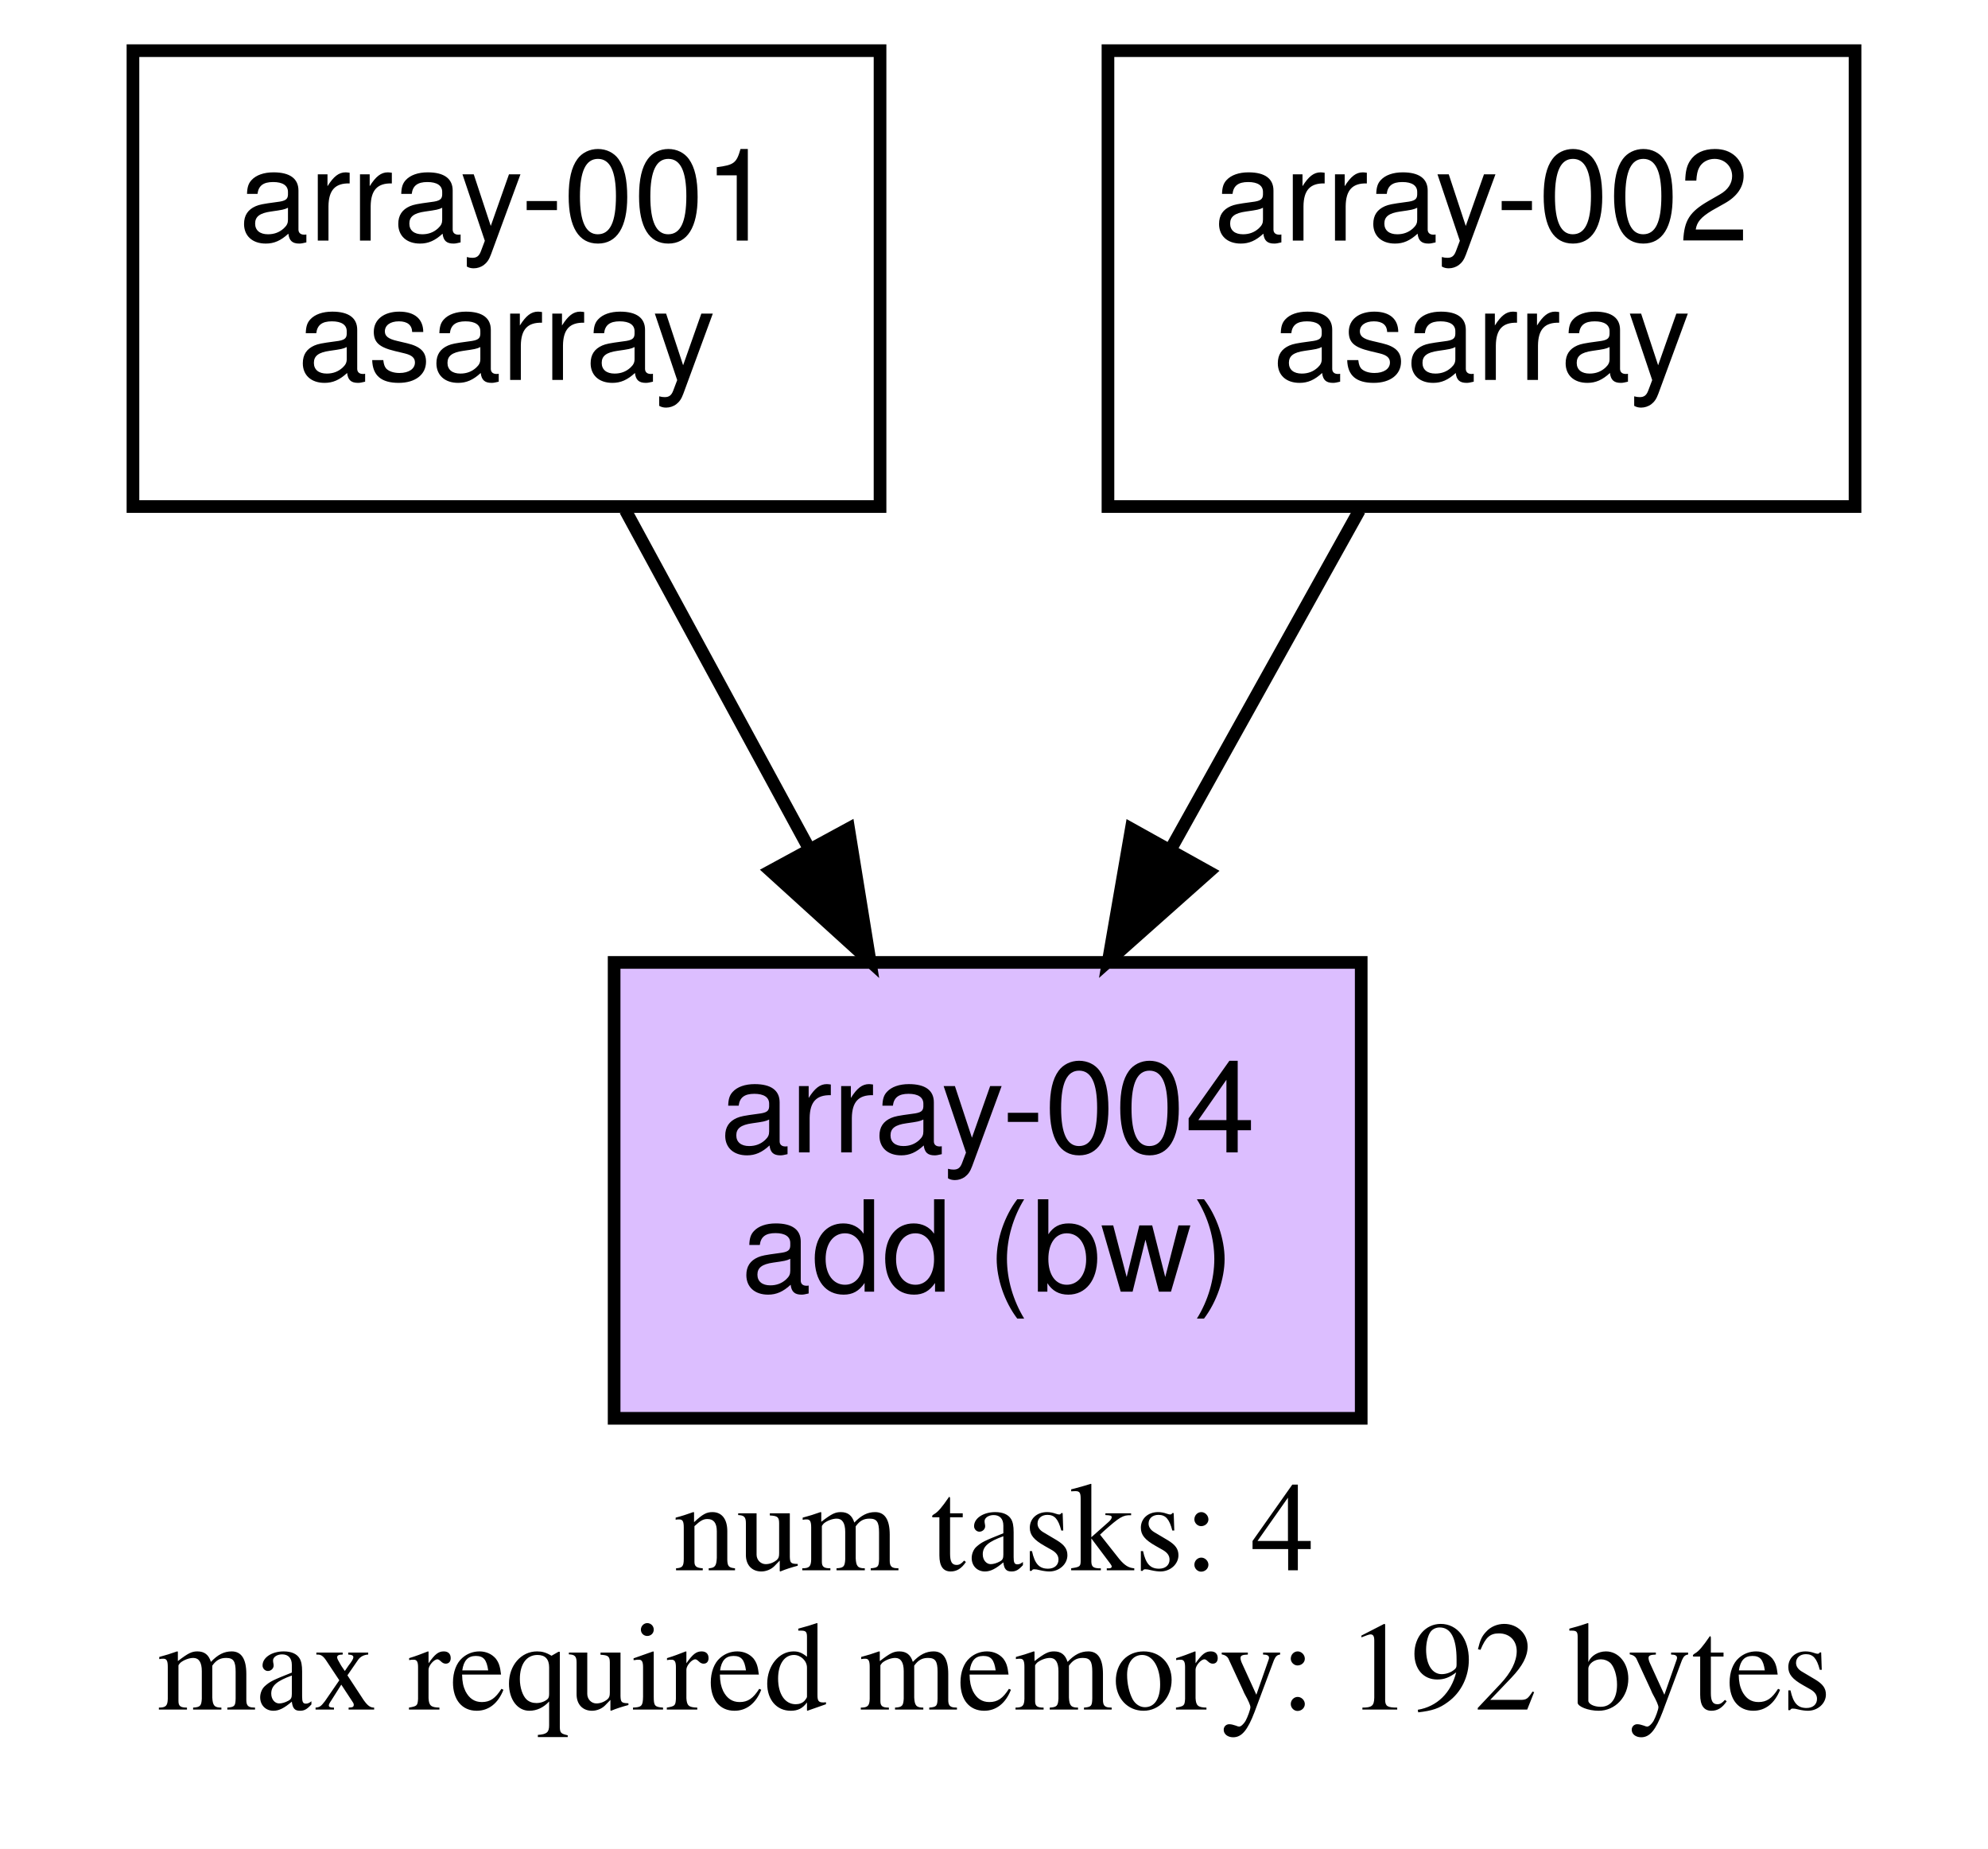
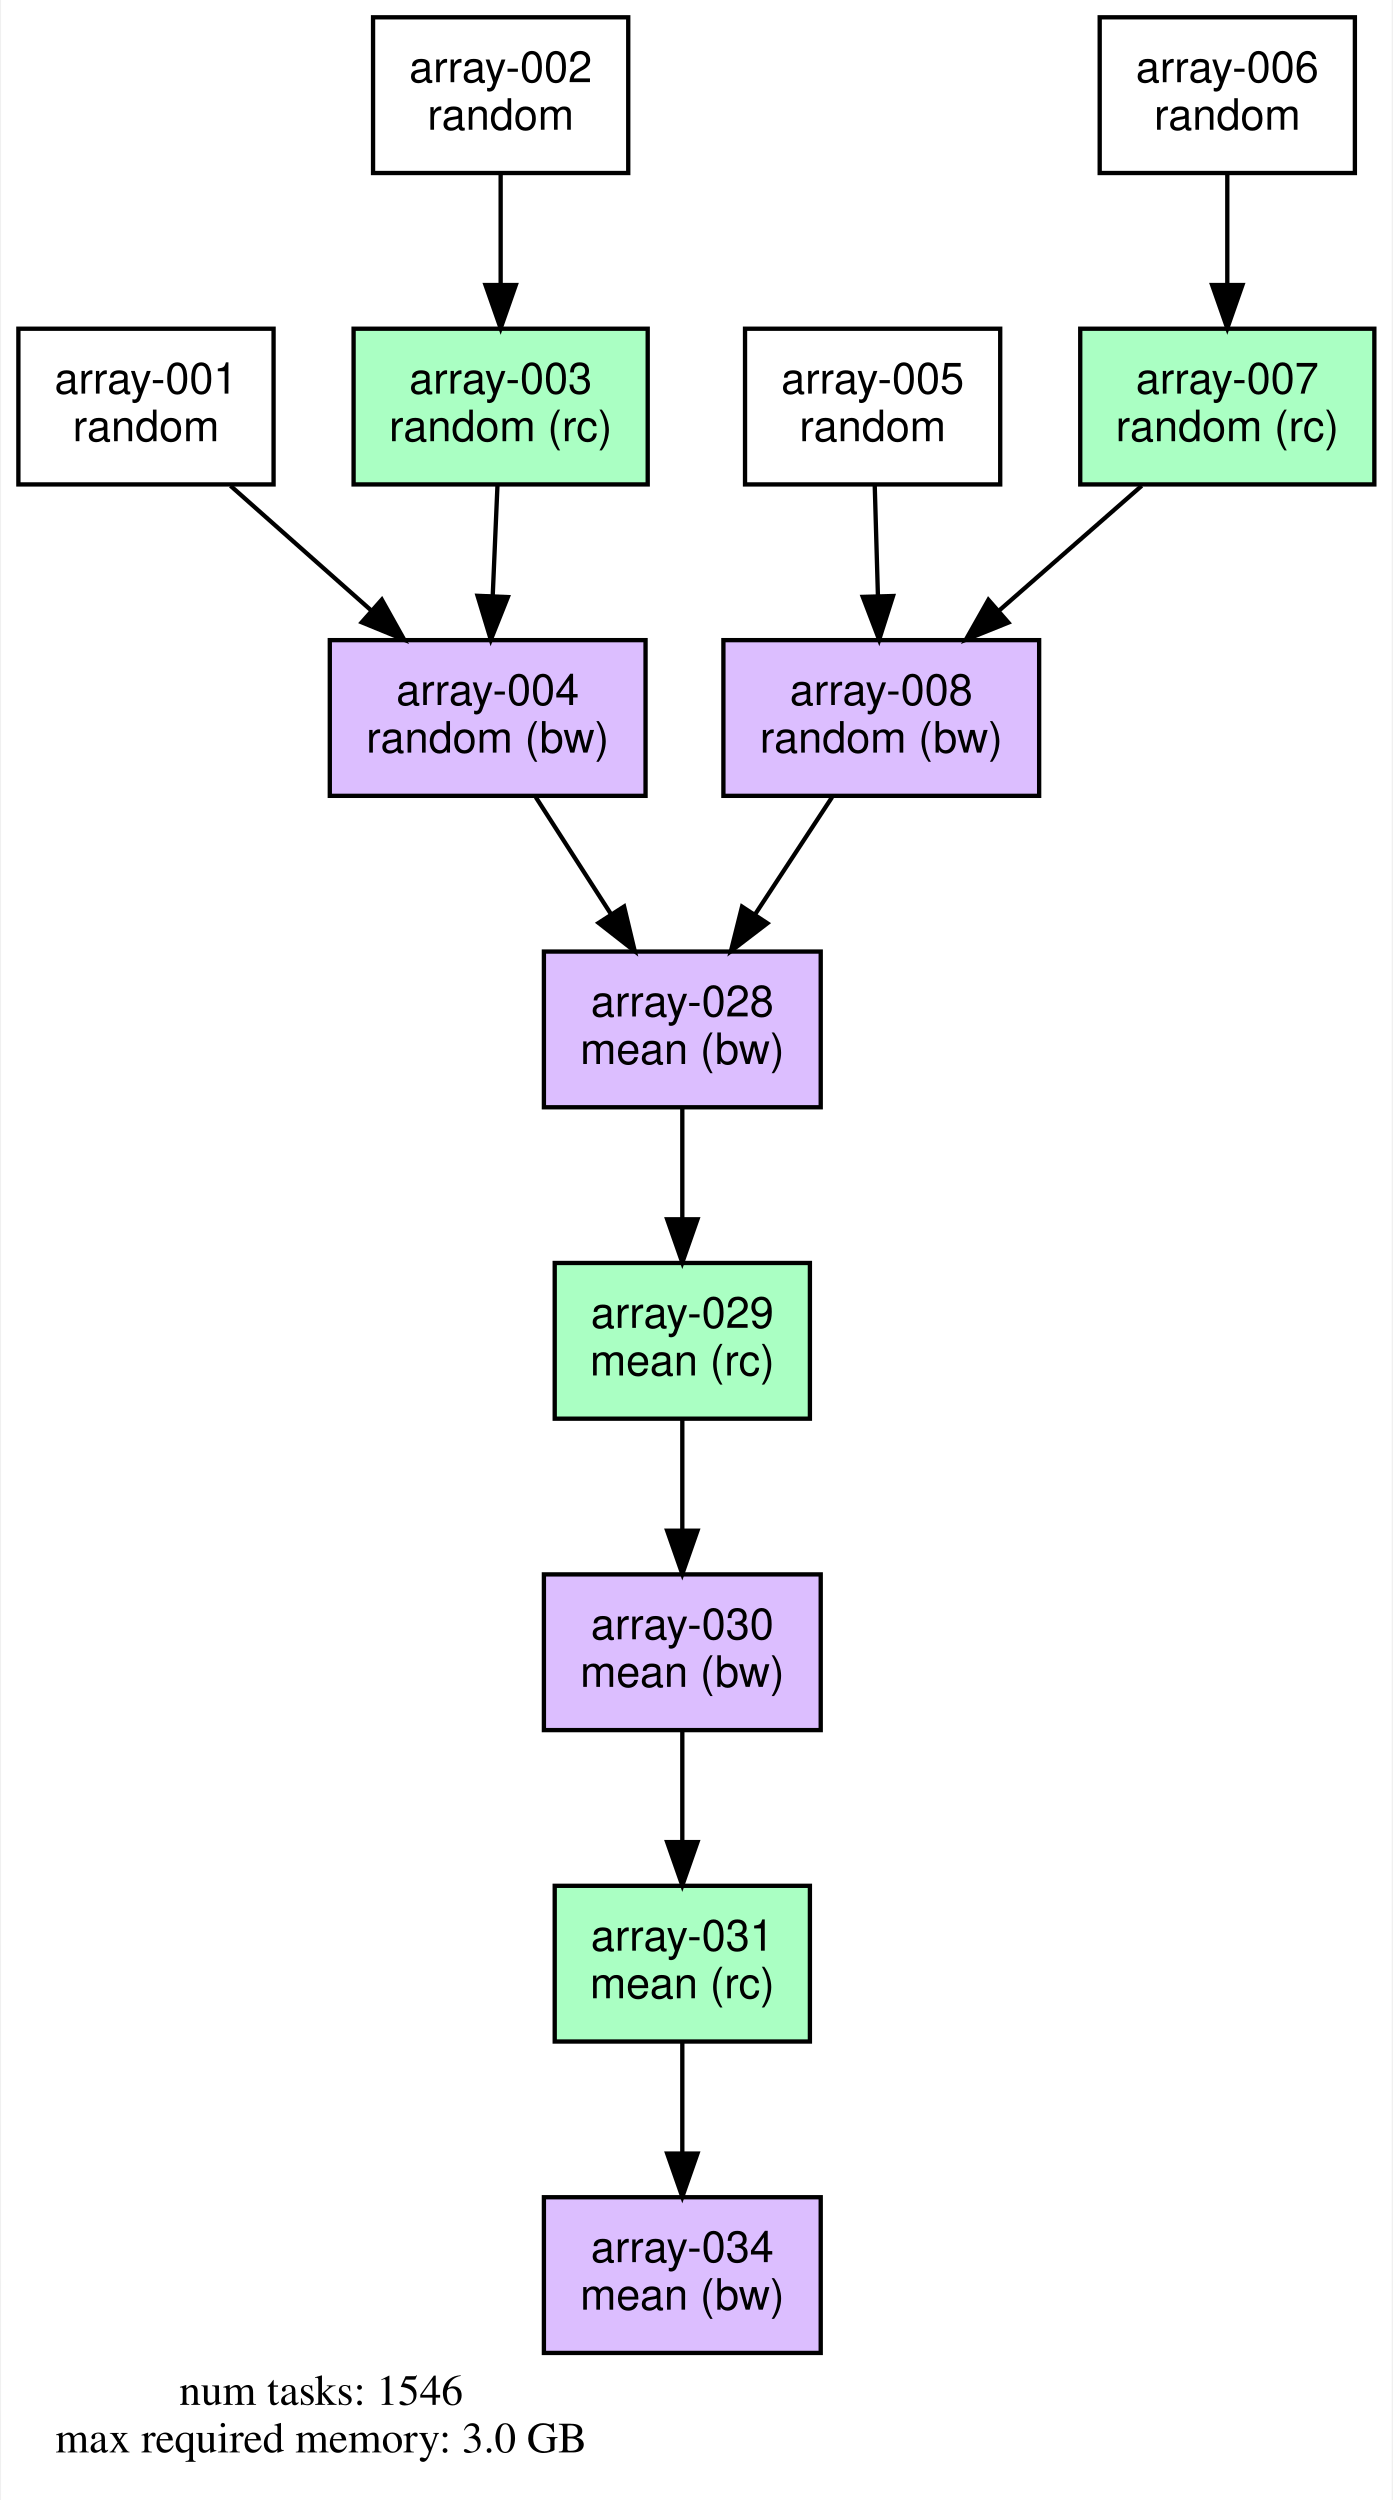
- <svg xmlns="http://www.w3.org/2000/svg" xmlns:xlink="http://www.w3.org/1999/xlink" width="157pt" height="146pt" viewBox="0.00 0.00 157.00 146.00">
-   <g id="graph0" class="graph" transform="scale(1 1) rotate(0) translate(4 142)">
-     <polygon fill="white" stroke="transparent" points="-4,4 -4,-142 153,-142 153,4 -4,4" />
-     <text text-anchor="middle" x="74.5" y="-18" font-family="Times,serif" font-size="10.00">num tasks: 4</text>
-     <text text-anchor="middle" x="74.5" y="-7" font-family="Times,serif" font-size="10.00">max required memory: 192 bytes</text>
+ <svg xmlns="http://www.w3.org/2000/svg" xmlns:xlink="http://www.w3.org/1999/xlink" width="322pt" height="578pt" viewBox="0.00 0.00 321.50 578.00">
+   <g id="graph0" class="graph" transform="scale(1 1) rotate(0) translate(4 574)">
+     <polygon fill="white" stroke="transparent" points="-4,4 -4,-574 317.5,-574 317.5,4 -4,4" />
+     <text text-anchor="middle" x="70" y="-18" font-family="Times,serif" font-size="10.00">num tasks: 1546</text>
+     <text text-anchor="middle" x="70" y="-7" font-family="Times,serif" font-size="10.00">max required memory: 3.0 GB</text>
    <g id="node1" class="node">
      <g id="a_node1">
-         <a xlink:title="shape: (3, 3)&#10;chunks: (2, 2)&#10;dtype: int64&#10;chunk memory: 32 bytes&#10;&#10;calls: &lt;module&gt; -&gt; asarray&#10;line: 2 in &lt;module&gt;">
-           <polygon fill="none" stroke="black" points="65.5,-138 6.5,-138 6.5,-102 65.5,-102 65.5,-138" />
-           <text text-anchor="middle" x="36" y="-123" font-family="Helvetica,sans-Serif" font-size="10.00">array-001</text>
-           <text text-anchor="middle" x="36" y="-112" font-family="Helvetica,sans-Serif" font-size="10.00">asarray </text>
+         <a xlink:title="shape: (5000, 1, 987, 1920)&#10;chunks: (10, 1, 987, 1920)&#10;dtype: float64&#10;chunk memory: 151.6 MB&#10;&#10;calls: &lt;module&gt; -&gt; random -&gt; map_direct -&gt; empty -&gt; full&#10;line: 3 in &lt;module&gt;">
+           <polygon fill="none" stroke="black" points="59,-498 0,-498 0,-462 59,-462 59,-498" />
+           <text text-anchor="middle" x="29.5" y="-483" font-family="Helvetica,sans-Serif" font-size="10.00">array-001</text>
+           <text text-anchor="middle" x="29.5" y="-472" font-family="Helvetica,sans-Serif" font-size="10.00">random </text>
+         </a>
+       </g>
+     </g>
+     <g id="node4" class="node">
+       <g id="a_node4">
+         <a xlink:title="shape: (5000, 1, 987, 1920)&#10;chunks: (10, 1, 987, 1920)&#10;dtype: float64&#10;chunk memory: 151.6 MB&#10;&#10;task memory: 606.4 MB&#10;tasks: 500&#10;calls: &lt;module&gt; -&gt; random -&gt; map_direct -&gt; map_blocks -&gt; _map_blocks -&gt; blockwise&#10;line: 3 in &lt;module&gt;">
+           <polygon fill="#dcbeff" stroke="black" points="145,-426 72,-426 72,-390 145,-390 145,-426" />
+           <text text-anchor="middle" x="108.5" y="-411" font-family="Helvetica,sans-Serif" font-size="10.00">array-004</text>
+           <text text-anchor="middle" x="108.5" y="-400" font-family="Helvetica,sans-Serif" font-size="10.00">random (bw)</text>
+         </a>
+       </g>
+     </g>
+     <g id="edge1" class="edge">
+       <path fill="none" stroke="black" d="M49.03,-461.7C58.88,-452.97 70.99,-442.24 81.7,-432.75" />
+       <polygon fill="black" stroke="black" points="84.03,-435.36 89.2,-426.1 79.39,-430.12 84.03,-435.36" />
+     </g>
+     <g id="node2" class="node">
+       <g id="a_node2">
+         <a xlink:title="shape: (500, 1, 1, 1)&#10;chunks: (500, 1, 1, 1)&#10;dtype: int32&#10;chunk memory: 2.0 KB&#10;&#10;calls: &lt;module&gt; -&gt; random -&gt; map_direct -&gt; map_blocks -&gt; asarray&#10;line: 3 in &lt;module&gt;">
+           <polygon fill="none" stroke="black" points="141,-570 82,-570 82,-534 141,-534 141,-570" />
+           <text text-anchor="middle" x="111.5" y="-555" font-family="Helvetica,sans-Serif" font-size="10.00">array-002</text>
+           <text text-anchor="middle" x="111.5" y="-544" font-family="Helvetica,sans-Serif" font-size="10.00">random </text>
        </a>
      </g>
    </g>
    <g id="node3" class="node">
      <g id="a_node3">
-         <a xlink:title="shape: (3, 3)&#10;chunks: (2, 2)&#10;dtype: int64&#10;chunk memory: 32 bytes&#10;&#10;task memory: 192 bytes&#10;tasks: 4&#10;calls: &lt;module&gt; -&gt; add -&gt; elemwise -&gt; blockwise&#10;line: 1 in &lt;module&gt;">
-           <polygon fill="#dcbeff" stroke="black" points="103.5,-66 44.5,-66 44.5,-30 103.5,-30 103.5,-66" />
-           <text text-anchor="middle" x="74" y="-51" font-family="Helvetica,sans-Serif" font-size="10.00">array-004</text>
-           <text text-anchor="middle" x="74" y="-40" font-family="Helvetica,sans-Serif" font-size="10.00">add (bw)</text>
-         </a>
-       </g>
-     </g>
-     <g id="edge1" class="edge">
-       <path fill="none" stroke="black" d="M45.39,-101.7C49.76,-93.64 55.06,-83.89 59.9,-74.98" />
-       <polygon fill="black" stroke="black" points="63.02,-76.56 64.71,-66.1 56.87,-73.22 63.02,-76.56" />
-     </g>
-     <g id="node2" class="node">
-       <g id="a_node2">
-         <a xlink:title="shape: (3, 3)&#10;chunks: (2, 2)&#10;dtype: int64&#10;chunk memory: 32 bytes&#10;&#10;calls: &lt;module&gt; -&gt; asarray&#10;line: 1 in &lt;module&gt;">
-           <polygon fill="none" stroke="black" points="142.5,-138 83.5,-138 83.5,-102 142.5,-102 142.5,-138" />
-           <text text-anchor="middle" x="113" y="-123" font-family="Helvetica,sans-Serif" font-size="10.00">array-002</text>
-           <text text-anchor="middle" x="113" y="-112" font-family="Helvetica,sans-Serif" font-size="10.00">asarray </text>
+         <a xlink:title="shape: (500, 1, 1, 1)&#10;chunks: (1, 1, 1, 1)&#10;dtype: int32&#10;chunk memory: 4 bytes&#10;&#10;task memory: 3.0 GB&#10;tasks: 1&#10;calls: &lt;module&gt; -&gt; random -&gt; map_direct -&gt; map_blocks -&gt; rechunk&#10;line: 3 in &lt;module&gt;">
+           <polygon fill="#aaffc3" stroke="black" points="145.5,-498 77.5,-498 77.5,-462 145.5,-462 145.5,-498" />
+           <text text-anchor="middle" x="111.5" y="-483" font-family="Helvetica,sans-Serif" font-size="10.00">array-003</text>
+           <text text-anchor="middle" x="111.5" y="-472" font-family="Helvetica,sans-Serif" font-size="10.00">random (rc)</text>
        </a>
      </g>
    </g>
    <g id="edge2" class="edge">
-       <path fill="none" stroke="black" d="M103.36,-101.7C98.87,-93.64 93.44,-83.89 88.48,-74.98" />
-       <polygon fill="black" stroke="black" points="91.45,-73.14 83.53,-66.1 85.34,-76.54 91.45,-73.14" />
+       <path fill="none" stroke="black" d="M111.5,-533.7C111.5,-525.98 111.5,-516.71 111.5,-508.11" />
+       <polygon fill="black" stroke="black" points="115,-508.1 111.5,-498.1 108,-508.1 115,-508.1" />
+     </g>
+     <g id="edge3" class="edge">
+       <path fill="none" stroke="black" d="M110.76,-461.7C110.43,-453.98 110.03,-444.71 109.66,-436.11" />
+       <polygon fill="black" stroke="black" points="113.16,-435.95 109.23,-426.1 106.16,-436.25 113.16,-435.95" />
+     </g>
+     <g id="node9" class="node">
+       <g id="a_node9">
+         <a xlink:title="shape: (500, 1, 987, 1920)&#10;chunks: (1, 1, 987, 1920)&#10;dtype: [('n', '&lt;i8'), ('total', '&lt;f8')]&#10;chunk memory: 30.3 MB&#10;&#10;task memory: 909.6 MB&#10;tasks: 500&#10;calls: &lt;module&gt; -&gt; mean -&gt; reduce -&gt; reduce -&gt; mean -&gt; f -&gt; mean -&gt; reduction -&gt; blockwise&#10;line: 379 in f">
+           <polygon fill="#dcbeff" stroke="black" points="185.5,-354 121.5,-354 121.5,-318 185.5,-318 185.5,-354" />
+           <text text-anchor="middle" x="153.5" y="-339" font-family="Helvetica,sans-Serif" font-size="10.00">array-028</text>
+           <text text-anchor="middle" x="153.5" y="-328" font-family="Helvetica,sans-Serif" font-size="10.00">mean (bw)</text>
+         </a>
+       </g>
+     </g>
+     <g id="edge4" class="edge">
+       <path fill="none" stroke="black" d="M119.62,-389.7C124.86,-381.56 131.2,-371.69 136.98,-362.7" />
+       <polygon fill="black" stroke="black" points="140.04,-364.41 142.5,-354.1 134.15,-360.62 140.04,-364.41" />
+     </g>
+     <g id="node5" class="node">
+       <g id="a_node5">
+         <a xlink:title="shape: (5000, 1, 987, 1920)&#10;chunks: (10, 1, 987, 1920)&#10;dtype: float64&#10;chunk memory: 151.6 MB&#10;&#10;calls: &lt;module&gt; -&gt; random -&gt; map_direct -&gt; empty -&gt; full&#10;line: 8 in &lt;module&gt;">
+           <polygon fill="none" stroke="black" points="227,-498 168,-498 168,-462 227,-462 227,-498" />
+           <text text-anchor="middle" x="197.5" y="-483" font-family="Helvetica,sans-Serif" font-size="10.00">array-005</text>
+           <text text-anchor="middle" x="197.5" y="-472" font-family="Helvetica,sans-Serif" font-size="10.00">random </text>
+         </a>
+       </g>
+     </g>
+     <g id="node8" class="node">
+       <g id="a_node8">
+         <a xlink:title="shape: (5000, 1, 987, 1920)&#10;chunks: (10, 1, 987, 1920)&#10;dtype: float64&#10;chunk memory: 151.6 MB&#10;&#10;task memory: 606.4 MB&#10;tasks: 500&#10;calls: &lt;module&gt; -&gt; random -&gt; map_direct -&gt; map_blocks -&gt; _map_blocks -&gt; blockwise&#10;line: 8 in &lt;module&gt;">
+           <polygon fill="#dcbeff" stroke="black" points="236,-426 163,-426 163,-390 236,-390 236,-426" />
+           <text text-anchor="middle" x="199.5" y="-411" font-family="Helvetica,sans-Serif" font-size="10.00">array-008</text>
+           <text text-anchor="middle" x="199.5" y="-400" font-family="Helvetica,sans-Serif" font-size="10.00">random (bw)</text>
+         </a>
+       </g>
+     </g>
+     <g id="edge5" class="edge">
+       <path fill="none" stroke="black" d="M197.99,-461.7C198.21,-453.98 198.48,-444.71 198.73,-436.11" />
+       <polygon fill="black" stroke="black" points="202.22,-436.2 199.01,-426.1 195.23,-436 202.22,-436.2" />
+     </g>
+     <g id="node6" class="node">
+       <g id="a_node6">
+         <a xlink:title="shape: (500, 1, 1, 1)&#10;chunks: (500, 1, 1, 1)&#10;dtype: int32&#10;chunk memory: 2.0 KB&#10;&#10;calls: &lt;module&gt; -&gt; random -&gt; map_direct -&gt; map_blocks -&gt; asarray&#10;line: 8 in &lt;module&gt;">
+           <polygon fill="none" stroke="black" points="309,-570 250,-570 250,-534 309,-534 309,-570" />
+           <text text-anchor="middle" x="279.5" y="-555" font-family="Helvetica,sans-Serif" font-size="10.00">array-006</text>
+           <text text-anchor="middle" x="279.5" y="-544" font-family="Helvetica,sans-Serif" font-size="10.00">random </text>
+         </a>
+       </g>
+     </g>
+     <g id="node7" class="node">
+       <g id="a_node7">
+         <a xlink:title="shape: (500, 1, 1, 1)&#10;chunks: (1, 1, 1, 1)&#10;dtype: int32&#10;chunk memory: 4 bytes&#10;&#10;task memory: 3.0 GB&#10;tasks: 1&#10;calls: &lt;module&gt; -&gt; random -&gt; map_direct -&gt; map_blocks -&gt; rechunk&#10;line: 8 in &lt;module&gt;">
+           <polygon fill="#aaffc3" stroke="black" points="313.5,-498 245.5,-498 245.5,-462 313.5,-462 313.5,-498" />
+           <text text-anchor="middle" x="279.5" y="-483" font-family="Helvetica,sans-Serif" font-size="10.00">array-007</text>
+           <text text-anchor="middle" x="279.5" y="-472" font-family="Helvetica,sans-Serif" font-size="10.00">random (rc)</text>
+         </a>
+       </g>
+     </g>
+     <g id="edge6" class="edge">
+       <path fill="none" stroke="black" d="M279.5,-533.7C279.5,-525.98 279.5,-516.71 279.5,-508.11" />
+       <polygon fill="black" stroke="black" points="283,-508.1 279.5,-498.1 276,-508.1 283,-508.1" />
+     </g>
+     <g id="edge7" class="edge">
+       <path fill="none" stroke="black" d="M259.72,-461.7C249.75,-452.97 237.49,-442.24 226.64,-432.75" />
+       <polygon fill="black" stroke="black" points="228.88,-430.06 219.05,-426.1 224.27,-435.32 228.88,-430.06" />
+     </g>
+     <g id="edge8" class="edge">
+       <path fill="none" stroke="black" d="M188.13,-389.7C182.78,-381.56 176.3,-371.69 170.39,-362.7" />
+       <polygon fill="black" stroke="black" points="173.16,-360.54 164.74,-354.1 167.31,-364.38 173.16,-360.54" />
+     </g>
+     <g id="node10" class="node">
+       <g id="a_node10">
+         <a xlink:title="shape: (500, 1, 987, 1920)&#10;chunks: (24, 1, 987, 1920)&#10;dtype: [('n', '&lt;i8'), ('total', '&lt;f8')]&#10;chunk memory: 727.7 MB&#10;&#10;task memory: 3.0 GB&#10;tasks: 21&#10;calls: &lt;module&gt; -&gt; mean -&gt; reduce -&gt; reduce -&gt; mean -&gt; f -&gt; mean -&gt; reduction -&gt; rechunk&#10;line: 379 in f">
+           <polygon fill="#aaffc3" stroke="black" points="183,-282 124,-282 124,-246 183,-246 183,-282" />
+           <text text-anchor="middle" x="153.5" y="-267" font-family="Helvetica,sans-Serif" font-size="10.00">array-029</text>
+           <text text-anchor="middle" x="153.5" y="-256" font-family="Helvetica,sans-Serif" font-size="10.00">mean (rc)</text>
+         </a>
+       </g>
+     </g>
+     <g id="edge9" class="edge">
+       <path fill="none" stroke="black" d="M153.5,-317.7C153.5,-309.98 153.5,-300.71 153.5,-292.11" />
+       <polygon fill="black" stroke="black" points="157,-292.1 153.5,-282.1 150,-292.1 157,-292.1" />
+     </g>
+     <g id="node11" class="node">
+       <g id="a_node11">
+         <a xlink:title="shape: (21, 1, 987, 1920)&#10;chunks: (1, 1, 987, 1920)&#10;dtype: [('n', '&lt;i8'), ('total', '&lt;f8')]&#10;chunk memory: 30.3 MB&#10;&#10;task memory: 1.5 GB&#10;tasks: 21&#10;calls: &lt;module&gt; -&gt; mean -&gt; reduce -&gt; reduce -&gt; mean -&gt; f -&gt; mean -&gt; reduction -&gt; blockwise&#10;line: 379 in f">
+           <polygon fill="#dcbeff" stroke="black" points="185.5,-210 121.5,-210 121.5,-174 185.5,-174 185.5,-210" />
+           <text text-anchor="middle" x="153.5" y="-195" font-family="Helvetica,sans-Serif" font-size="10.00">array-030</text>
+           <text text-anchor="middle" x="153.5" y="-184" font-family="Helvetica,sans-Serif" font-size="10.00">mean (bw)</text>
+         </a>
+       </g>
+     </g>
+     <g id="edge10" class="edge">
+       <path fill="none" stroke="black" d="M153.5,-245.7C153.5,-237.98 153.5,-228.71 153.5,-220.11" />
+       <polygon fill="black" stroke="black" points="157,-220.1 153.5,-210.1 150,-220.1 157,-220.1" />
+     </g>
+     <g id="node12" class="node">
+       <g id="a_node12">
+         <a xlink:title="shape: (21, 1, 987, 1920)&#10;chunks: (21, 1, 987, 1920)&#10;dtype: [('n', '&lt;i8'), ('total', '&lt;f8')]&#10;chunk memory: 636.7 MB&#10;&#10;task memory: 3.0 GB&#10;tasks: 1&#10;calls: &lt;module&gt; -&gt; mean -&gt; reduce -&gt; reduce -&gt; mean -&gt; f -&gt; mean -&gt; reduction -&gt; rechunk&#10;line: 379 in f">
+           <polygon fill="#aaffc3" stroke="black" points="183,-138 124,-138 124,-102 183,-102 183,-138" />
+           <text text-anchor="middle" x="153.5" y="-123" font-family="Helvetica,sans-Serif" font-size="10.00">array-031</text>
+           <text text-anchor="middle" x="153.5" y="-112" font-family="Helvetica,sans-Serif" font-size="10.00">mean (rc)</text>
+         </a>
+       </g>
+     </g>
+     <g id="edge11" class="edge">
+       <path fill="none" stroke="black" d="M153.5,-173.7C153.5,-165.98 153.5,-156.71 153.5,-148.11" />
+       <polygon fill="black" stroke="black" points="157,-148.1 153.5,-138.1 150,-148.1 157,-148.1" />
+     </g>
+     <g id="node13" class="node">
+       <g id="a_node13">
+         <a xlink:title="shape: (1, 987, 1920)&#10;chunks: (1, 987, 1920)&#10;dtype: float64&#10;chunk memory: 15.2 MB&#10;&#10;task memory: 1.3 GB&#10;tasks: 1&#10;calls: reduce -&gt; reduce -&gt; mean -&gt; f -&gt; mean -&gt; reduction -&gt; squeeze -&gt; map_blocks -&gt; _map_blocks -&gt; blockwise&#10;line: 379 in f">
+           <polygon fill="#dcbeff" stroke="black" points="185.5,-66 121.5,-66 121.5,-30 185.5,-30 185.5,-66" />
+           <text text-anchor="middle" x="153.5" y="-51" font-family="Helvetica,sans-Serif" font-size="10.00">array-034</text>
+           <text text-anchor="middle" x="153.5" y="-40" font-family="Helvetica,sans-Serif" font-size="10.00">mean (bw)</text>
+         </a>
+       </g>
+     </g>
+     <g id="edge12" class="edge">
+       <path fill="none" stroke="black" d="M153.5,-101.7C153.5,-93.98 153.5,-84.71 153.5,-76.11" />
+       <polygon fill="black" stroke="black" points="157,-76.1 153.5,-66.1 150,-76.1 157,-76.1" />
    </g>
  </g>
</svg>
